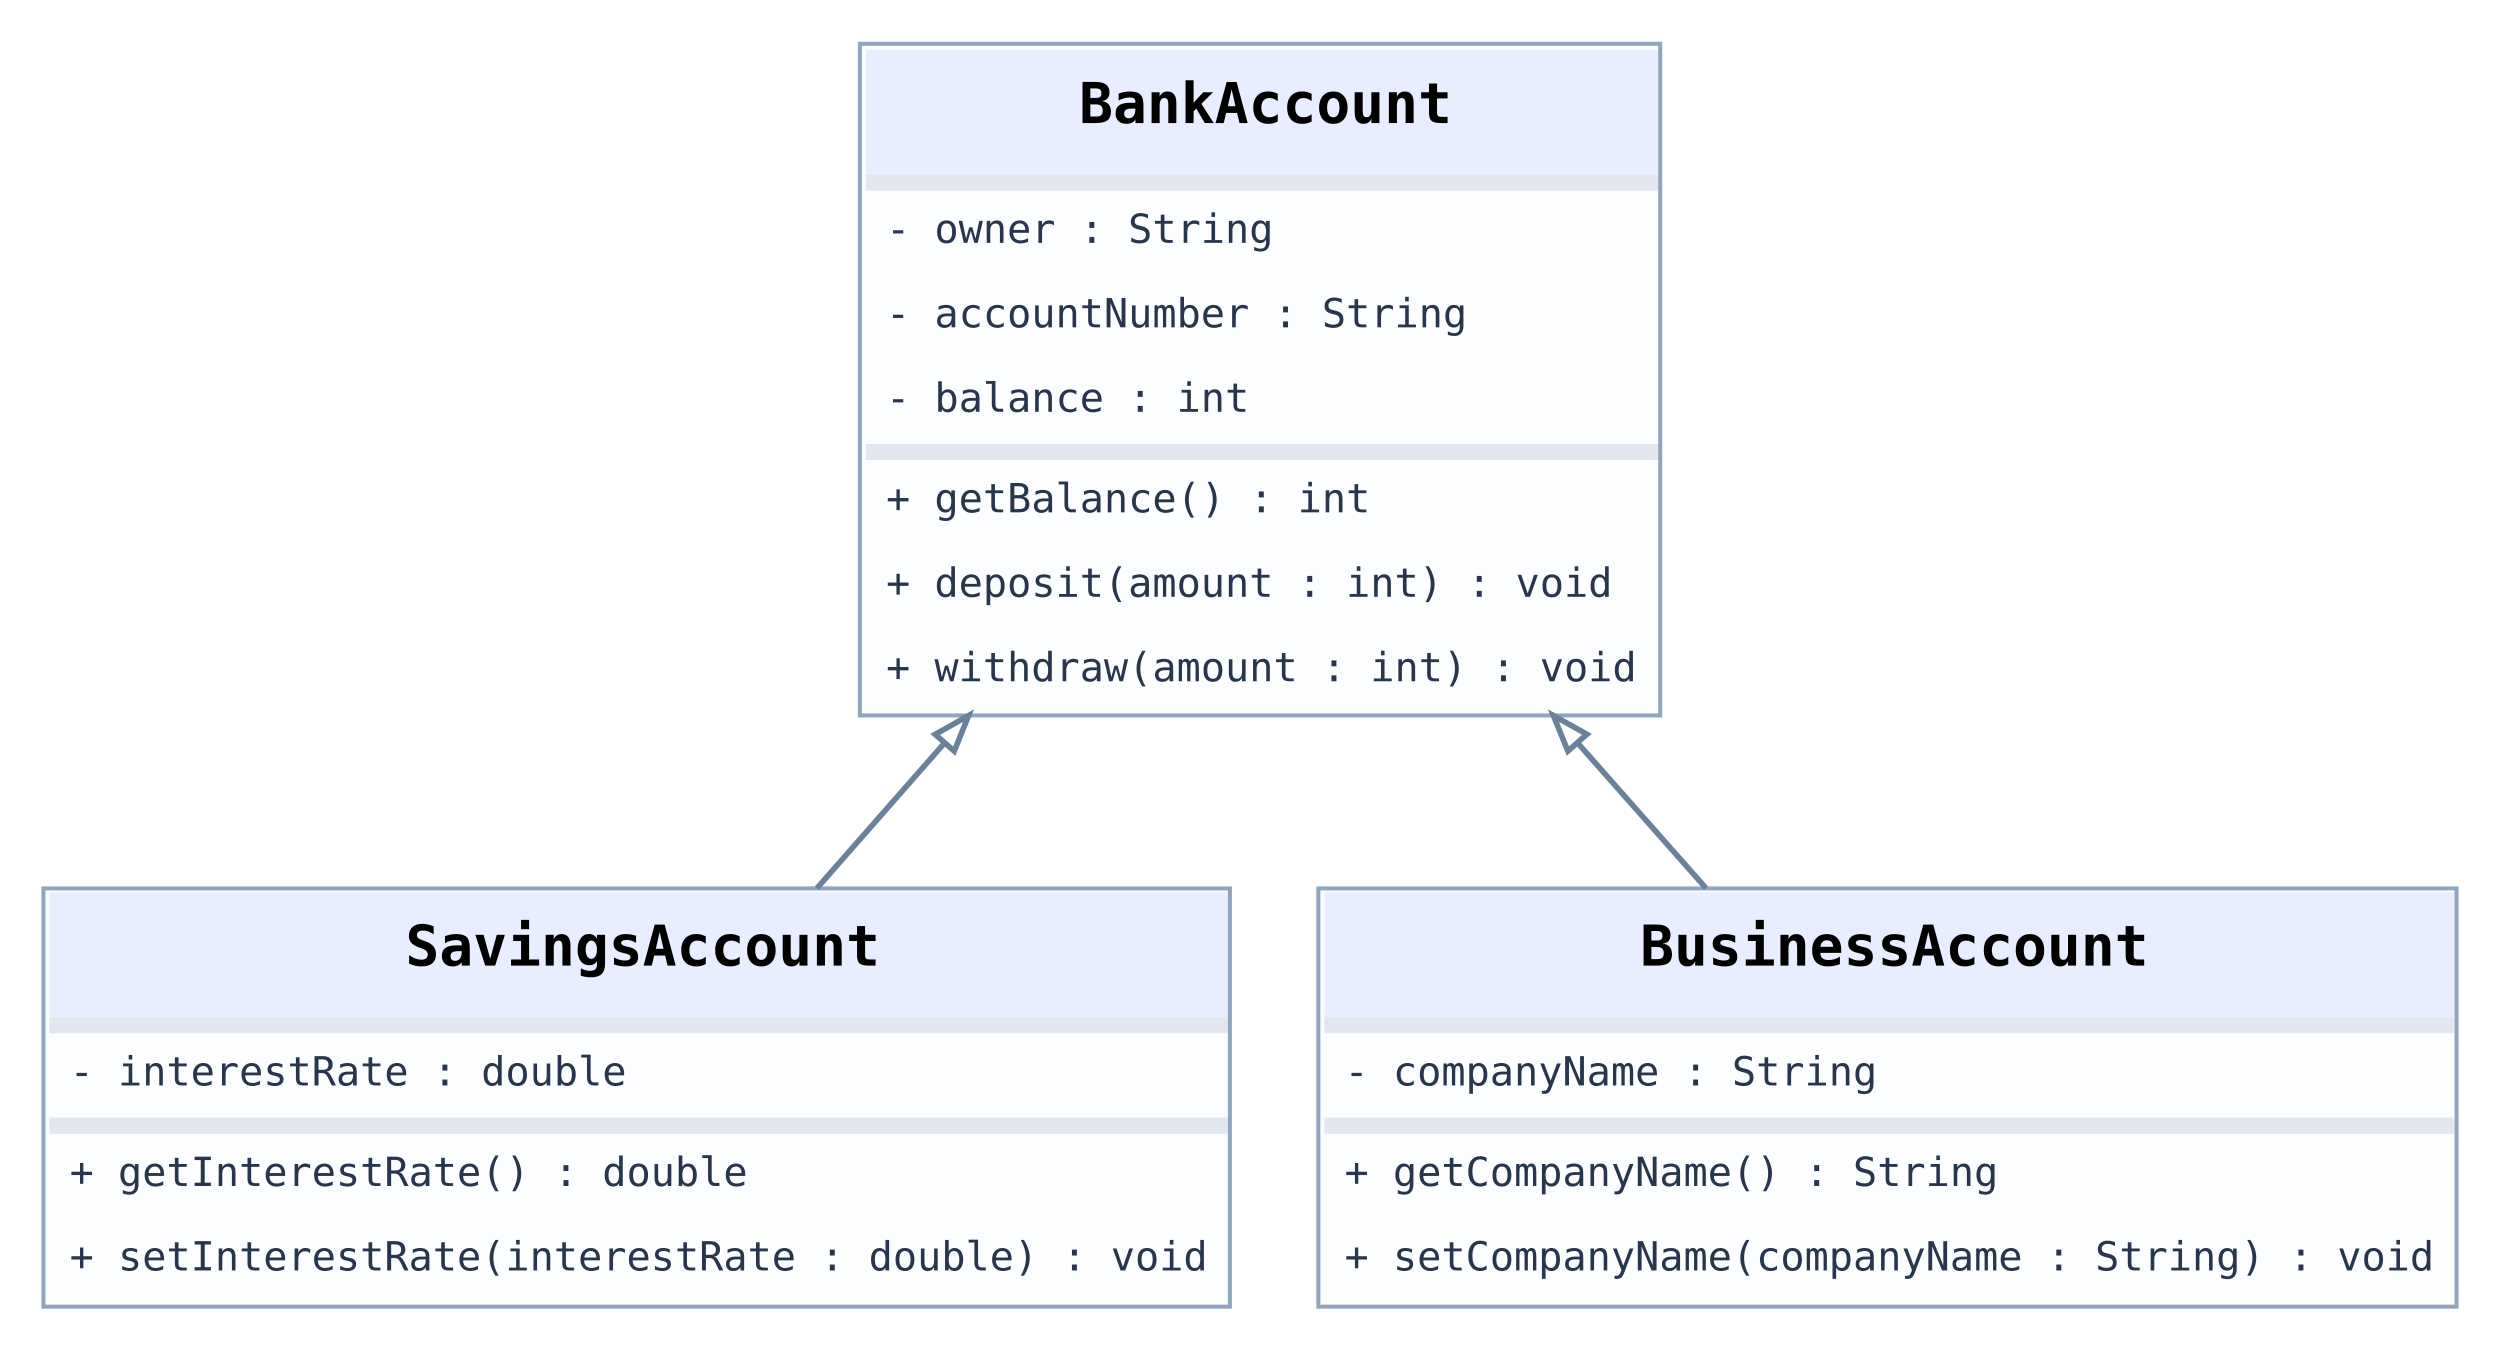
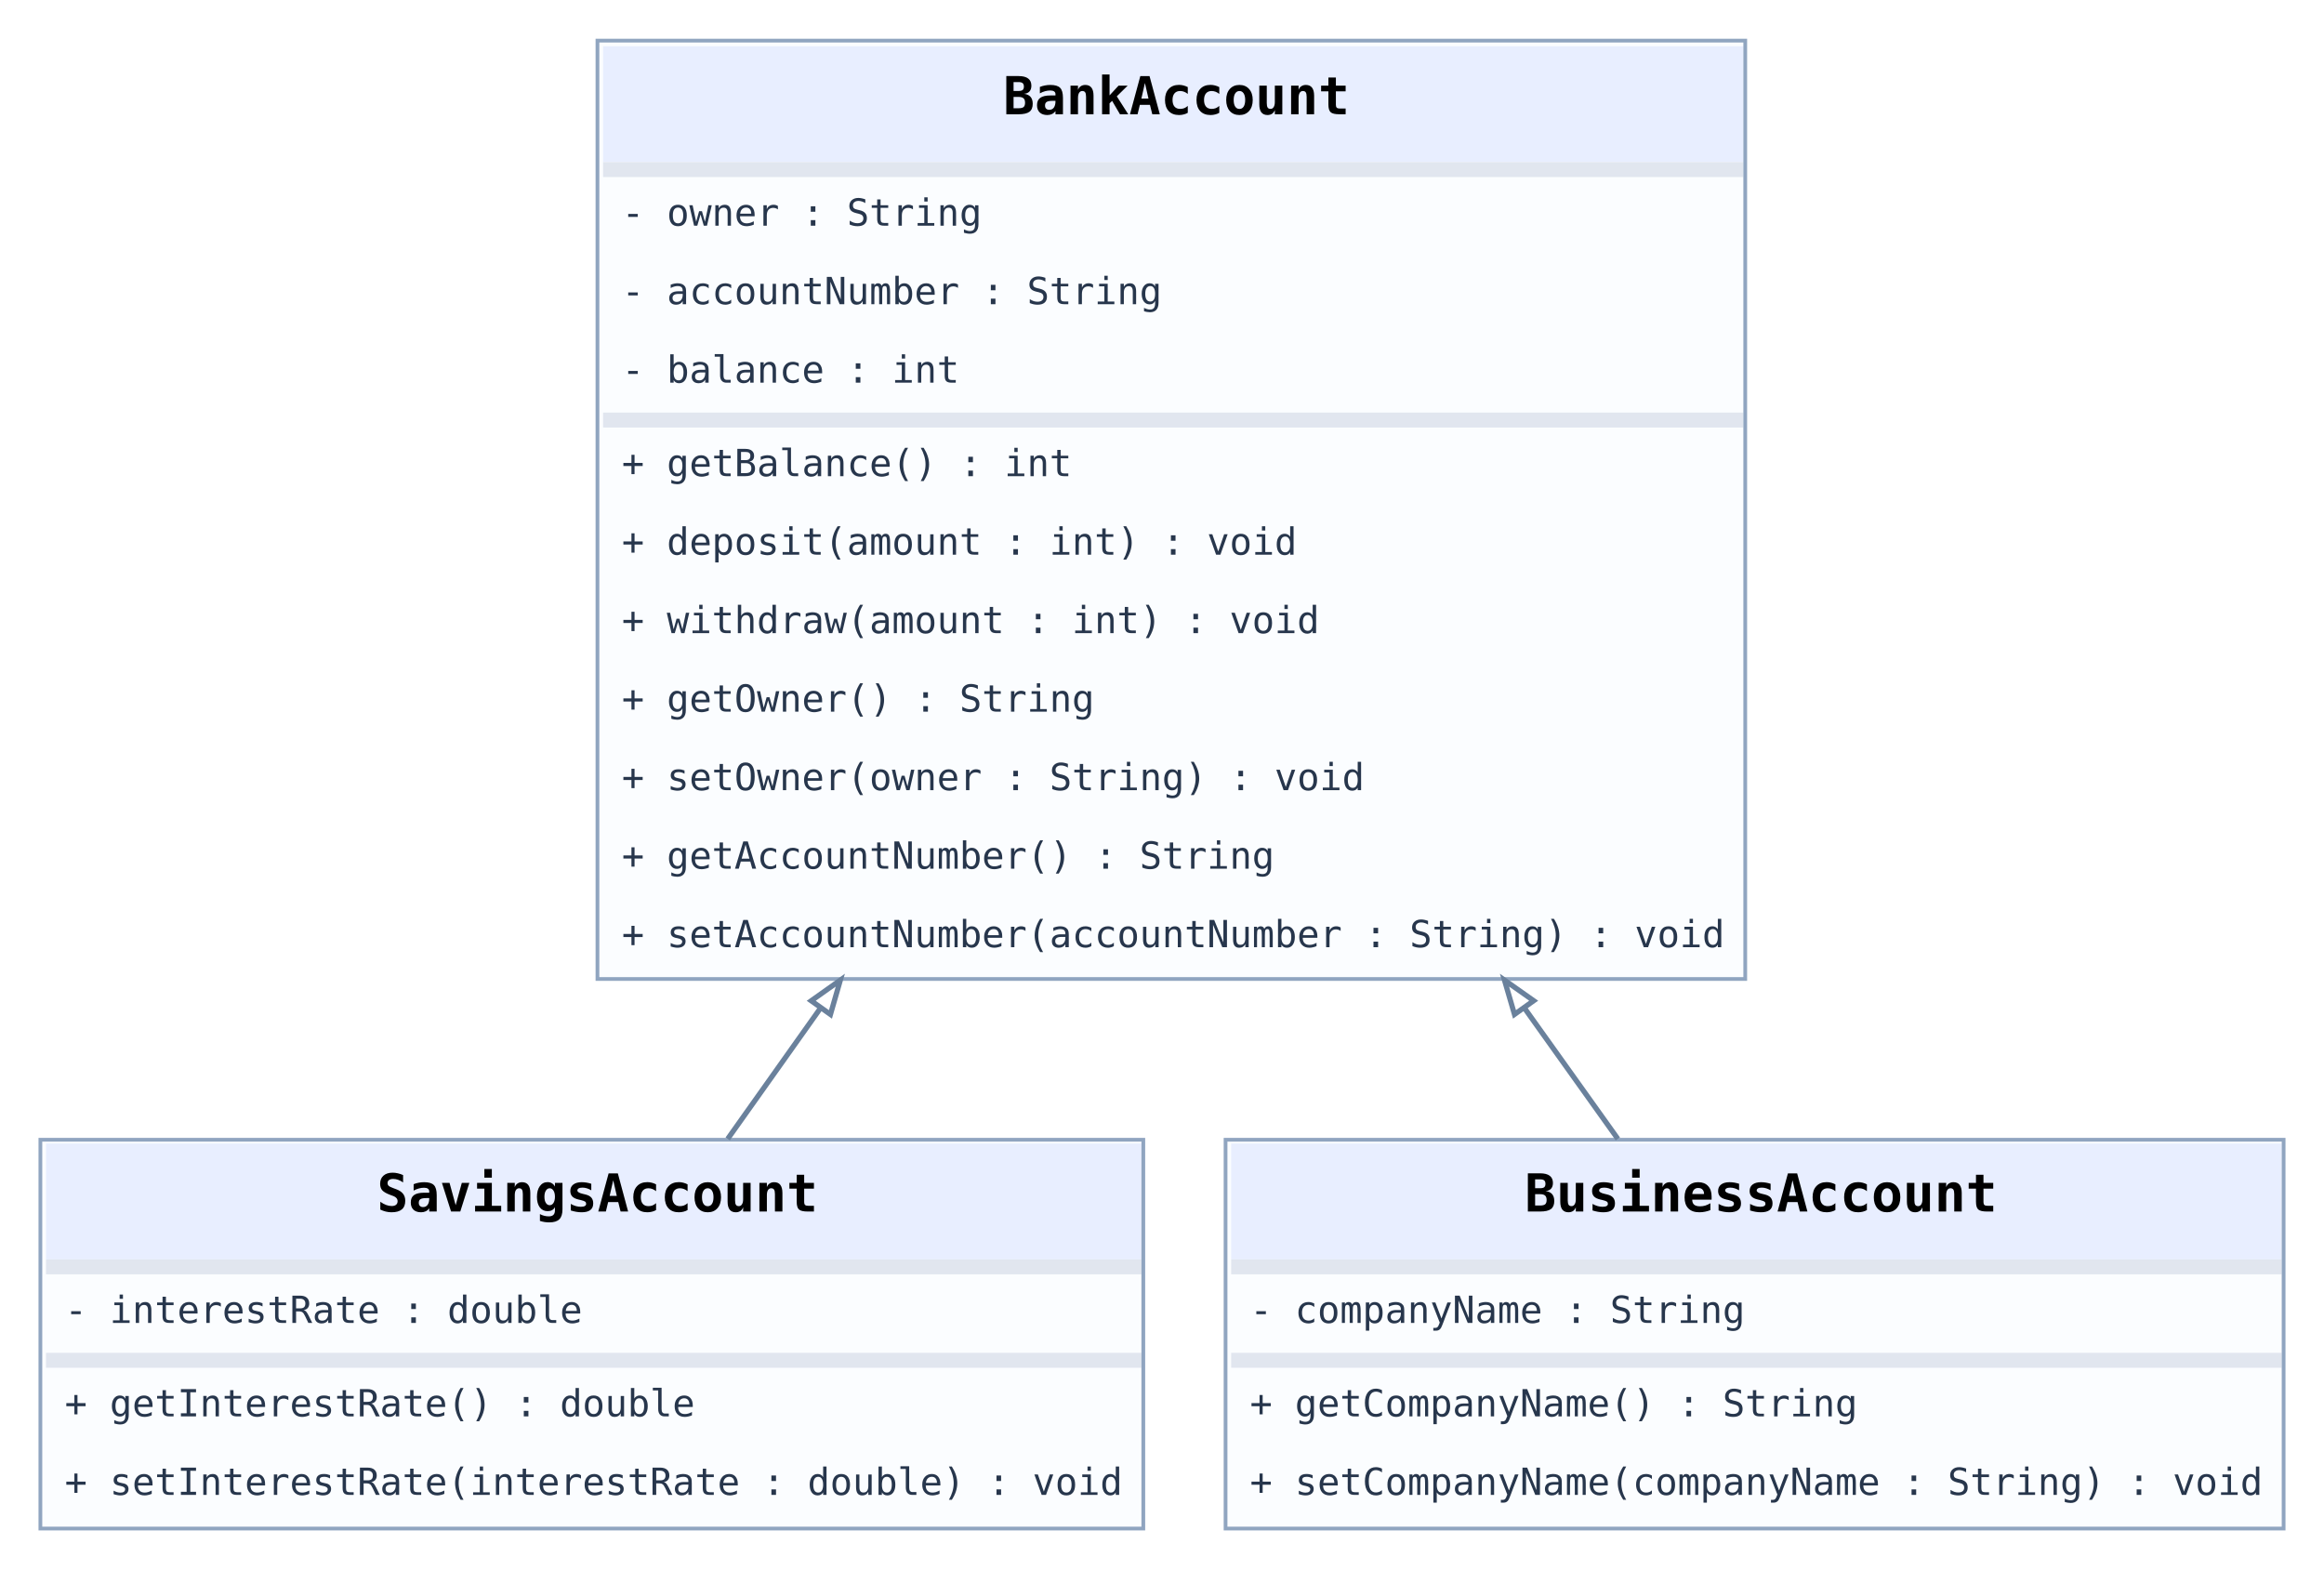
- <svg xmlns="http://www.w3.org/2000/svg" width="622pt" height="336pt" viewBox="0.00 0.00 621.60 335.60">
-   <g id="graph0" class="graph" transform="scale(1 1) rotate(0) translate(10.8 324.8)">
+ <svg xmlns="http://www.w3.org/2000/svg" width="622pt" height="420pt" viewBox="0.00 0.00 621.60 419.60">
+   <g id="graph0" class="graph" transform="scale(1 1) rotate(0) translate(10.8 408.8)">
    <g id="node1" class="node">
-       <polygon fill="#fbfdff" stroke="transparent" points="203,-147 203,-314 402,-314 402,-147 203,-147" />
-       <polygon fill="#e8eeff" stroke="transparent" points="204.5,-281.5 204.5,-312.5 401.5,-312.5 401.5,-281.5 204.5,-281.5" />
-       <text text-anchor="start" x="257.5" y="-294.3" font-family="DejaVu Sans Mono" font-weight="bold" font-size="14.00">BankAccount</text>
-       <polygon fill="#e1e6ef" stroke="transparent" points="204.5,-277.5 204.5,-281.5 401.5,-281.5 401.5,-277.5 204.5,-277.5" />
-       <text text-anchor="start" x="209.5" y="-264.5" font-family="DejaVu Sans Mono" font-size="10.00" fill="#27364c">- owner : String</text>
-       <text text-anchor="start" x="209.5" y="-243.5" font-family="DejaVu Sans Mono" font-size="10.00" fill="#27364c">- accountNumber : String</text>
-       <text text-anchor="start" x="209.5" y="-222.5" font-family="DejaVu Sans Mono" font-size="10.00" fill="#27364c">- balance : int</text>
-       <polygon fill="#e1e6ef" stroke="transparent" points="204.5,-210.5 204.5,-214.5 401.5,-214.5 401.5,-210.5 204.5,-210.5" />
-       <text text-anchor="start" x="209.5" y="-197.5" font-family="DejaVu Sans Mono" font-size="10.00" fill="#27364c">+ getBalance() : int</text>
-       <text text-anchor="start" x="209.5" y="-176.5" font-family="DejaVu Sans Mono" font-size="10.00" fill="#27364c">+ deposit(amount : int) : void</text>
-       <text text-anchor="start" x="209.5" y="-155.5" font-family="DejaVu Sans Mono" font-size="10.00" fill="#27364c">+ withdraw(amount : int) : void</text>
-       <polygon fill="none" stroke="#90a5c0" points="203,-147 203,-314 402,-314 402,-147 203,-147" />
+       <polygon fill="#fbfdff" stroke="transparent" points="149,-147 149,-398 456,-398 456,-147 149,-147" />
+       <polygon fill="#e8eeff" stroke="transparent" points="150.5,-365.5 150.5,-396.5 455.5,-396.5 455.5,-365.5 150.5,-365.5" />
+       <text text-anchor="start" x="257.5" y="-378.3" font-family="DejaVu Sans Mono" font-weight="bold" font-size="14.00">BankAccount</text>
+       <polygon fill="#e1e6ef" stroke="transparent" points="150.5,-361.5 150.5,-365.5 455.5,-365.5 455.5,-361.5 150.5,-361.5" />
+       <text text-anchor="start" x="155.5" y="-348.5" font-family="DejaVu Sans Mono" font-size="10.00" fill="#27364c">- owner : String</text>
+       <text text-anchor="start" x="155.5" y="-327.5" font-family="DejaVu Sans Mono" font-size="10.00" fill="#27364c">- accountNumber : String</text>
+       <text text-anchor="start" x="155.5" y="-306.5" font-family="DejaVu Sans Mono" font-size="10.00" fill="#27364c">- balance : int</text>
+       <polygon fill="#e1e6ef" stroke="transparent" points="150.5,-294.5 150.5,-298.5 455.5,-298.5 455.5,-294.5 150.5,-294.5" />
+       <text text-anchor="start" x="155.5" y="-281.5" font-family="DejaVu Sans Mono" font-size="10.00" fill="#27364c">+ getBalance() : int</text>
+       <text text-anchor="start" x="155.5" y="-260.5" font-family="DejaVu Sans Mono" font-size="10.00" fill="#27364c">+ deposit(amount : int) : void</text>
+       <text text-anchor="start" x="155.5" y="-239.5" font-family="DejaVu Sans Mono" font-size="10.00" fill="#27364c">+ withdraw(amount : int) : void</text>
+       <text text-anchor="start" x="155.5" y="-218.5" font-family="DejaVu Sans Mono" font-size="10.00" fill="#27364c">+ getOwner() : String</text>
+       <text text-anchor="start" x="155.5" y="-197.5" font-family="DejaVu Sans Mono" font-size="10.00" fill="#27364c">+ setOwner(owner : String) : void</text>
+       <text text-anchor="start" x="155.5" y="-176.5" font-family="DejaVu Sans Mono" font-size="10.00" fill="#27364c">+ getAccountNumber() : String</text>
+       <text text-anchor="start" x="155.5" y="-155.5" font-family="DejaVu Sans Mono" font-size="10.00" fill="#27364c">+ setAccountNumber(accountNumber : String) : void</text>
+       <polygon fill="none" stroke="#90a5c0" points="149,-147 149,-398 456,-398 456,-147 149,-147" />
    </g>
    <g id="node2" class="node">
      <polygon fill="#fbfdff" stroke="transparent" points="0,0 0,-104 295,-104 295,0 0,0" />
      <polygon fill="#e8eeff" stroke="transparent" points="1.5,-72 1.5,-103 294.5,-103 294.5,-72 1.5,-72" />
      <text text-anchor="start" x="90" y="-84.8" font-family="DejaVu Sans Mono" font-weight="bold" font-size="14.00">SavingsAccount</text>
      <polygon fill="#e1e6ef" stroke="transparent" points="1.5,-68 1.5,-72 294.5,-72 294.5,-68 1.5,-68" />
      <text text-anchor="start" x="6.5" y="-55" font-family="DejaVu Sans Mono" font-size="10.00" fill="#27364c">- interestRate : double</text>
      <polygon fill="#e1e6ef" stroke="transparent" points="1.5,-43 1.5,-47 294.5,-47 294.5,-43 1.5,-43" />
      <text text-anchor="start" x="6.5" y="-30" font-family="DejaVu Sans Mono" font-size="10.00" fill="#27364c">+ getInterestRate() : double</text>
      <text text-anchor="start" x="6.5" y="-9" font-family="DejaVu Sans Mono" font-size="10.00" fill="#27364c">+ setInterestRate(interestRate : double) : void</text>
      <polygon fill="none" stroke="#90a5c0" points="0,0 0,-104 295,-104 295,0 0,0" />
    </g>
    <g id="edge1" class="edge">
-       <path fill="none" stroke="#6a819c" stroke-width="1.4" d="M192.33,-104.05C202.29,-115.39 213.13,-127.73 223.99,-140.1" />
-       <polygon fill="none" stroke="#6a819c" stroke-width="1.4" points="221.72,-142.29 230.03,-146.97 226.46,-138.13 221.72,-142.29" />
+       <path fill="none" stroke="#6a819c" stroke-width="1.4" d="M183.84,-104.23C191.47,-114.99 199.86,-126.8 208.53,-139.03" />
+       <polygon fill="none" stroke="#6a819c" stroke-width="1.4" points="206.18,-141.17 213.96,-146.69 211.32,-137.52 206.18,-141.17" />
    </g>
    <g id="node3" class="node">
      <polygon fill="#fbfdff" stroke="transparent" points="317,0 317,-104 600,-104 600,0 317,0" />
      <polygon fill="#e8eeff" stroke="transparent" points="318.5,-72 318.5,-103 599.5,-103 599.5,-72 318.5,-72" />
      <text text-anchor="start" x="397" y="-84.8" font-family="DejaVu Sans Mono" font-weight="bold" font-size="14.00">BusinessAccount</text>
      <polygon fill="#e1e6ef" stroke="transparent" points="318.5,-68 318.5,-72 599.5,-72 599.5,-68 318.5,-68" />
      <text text-anchor="start" x="323.5" y="-55" font-family="DejaVu Sans Mono" font-size="10.00" fill="#27364c">- companyName : String</text>
      <polygon fill="#e1e6ef" stroke="transparent" points="318.5,-43 318.5,-47 599.5,-47 599.5,-43 318.5,-43" />
      <text text-anchor="start" x="323.5" y="-30" font-family="DejaVu Sans Mono" font-size="10.00" fill="#27364c">+ getCompanyName() : String</text>
      <text text-anchor="start" x="323.5" y="-9" font-family="DejaVu Sans Mono" font-size="10.00" fill="#27364c">+ setCompanyName(companyName : String) : void</text>
      <polygon fill="none" stroke="#90a5c0" points="317,0 317,-104 600,-104 600,0 317,0" />
    </g>
    <g id="edge2" class="edge">
-       <path fill="none" stroke="#6a819c" stroke-width="1.4" d="M413.38,-104.05C403.36,-115.39 392.45,-127.73 381.51,-140.1" />
-       <polygon fill="none" stroke="#6a819c" stroke-width="1.4" points="379.04,-138.15 375.44,-146.97 383.76,-142.32 379.04,-138.15" />
+       <path fill="none" stroke="#6a819c" stroke-width="1.4" d="M421.92,-104.23C414.24,-114.99 405.81,-126.8 397.08,-139.03" />
+       <polygon fill="none" stroke="#6a819c" stroke-width="1.4" points="394.28,-137.53 391.61,-146.69 399.41,-141.19 394.28,-137.53" />
    </g>
  </g>
</svg>
